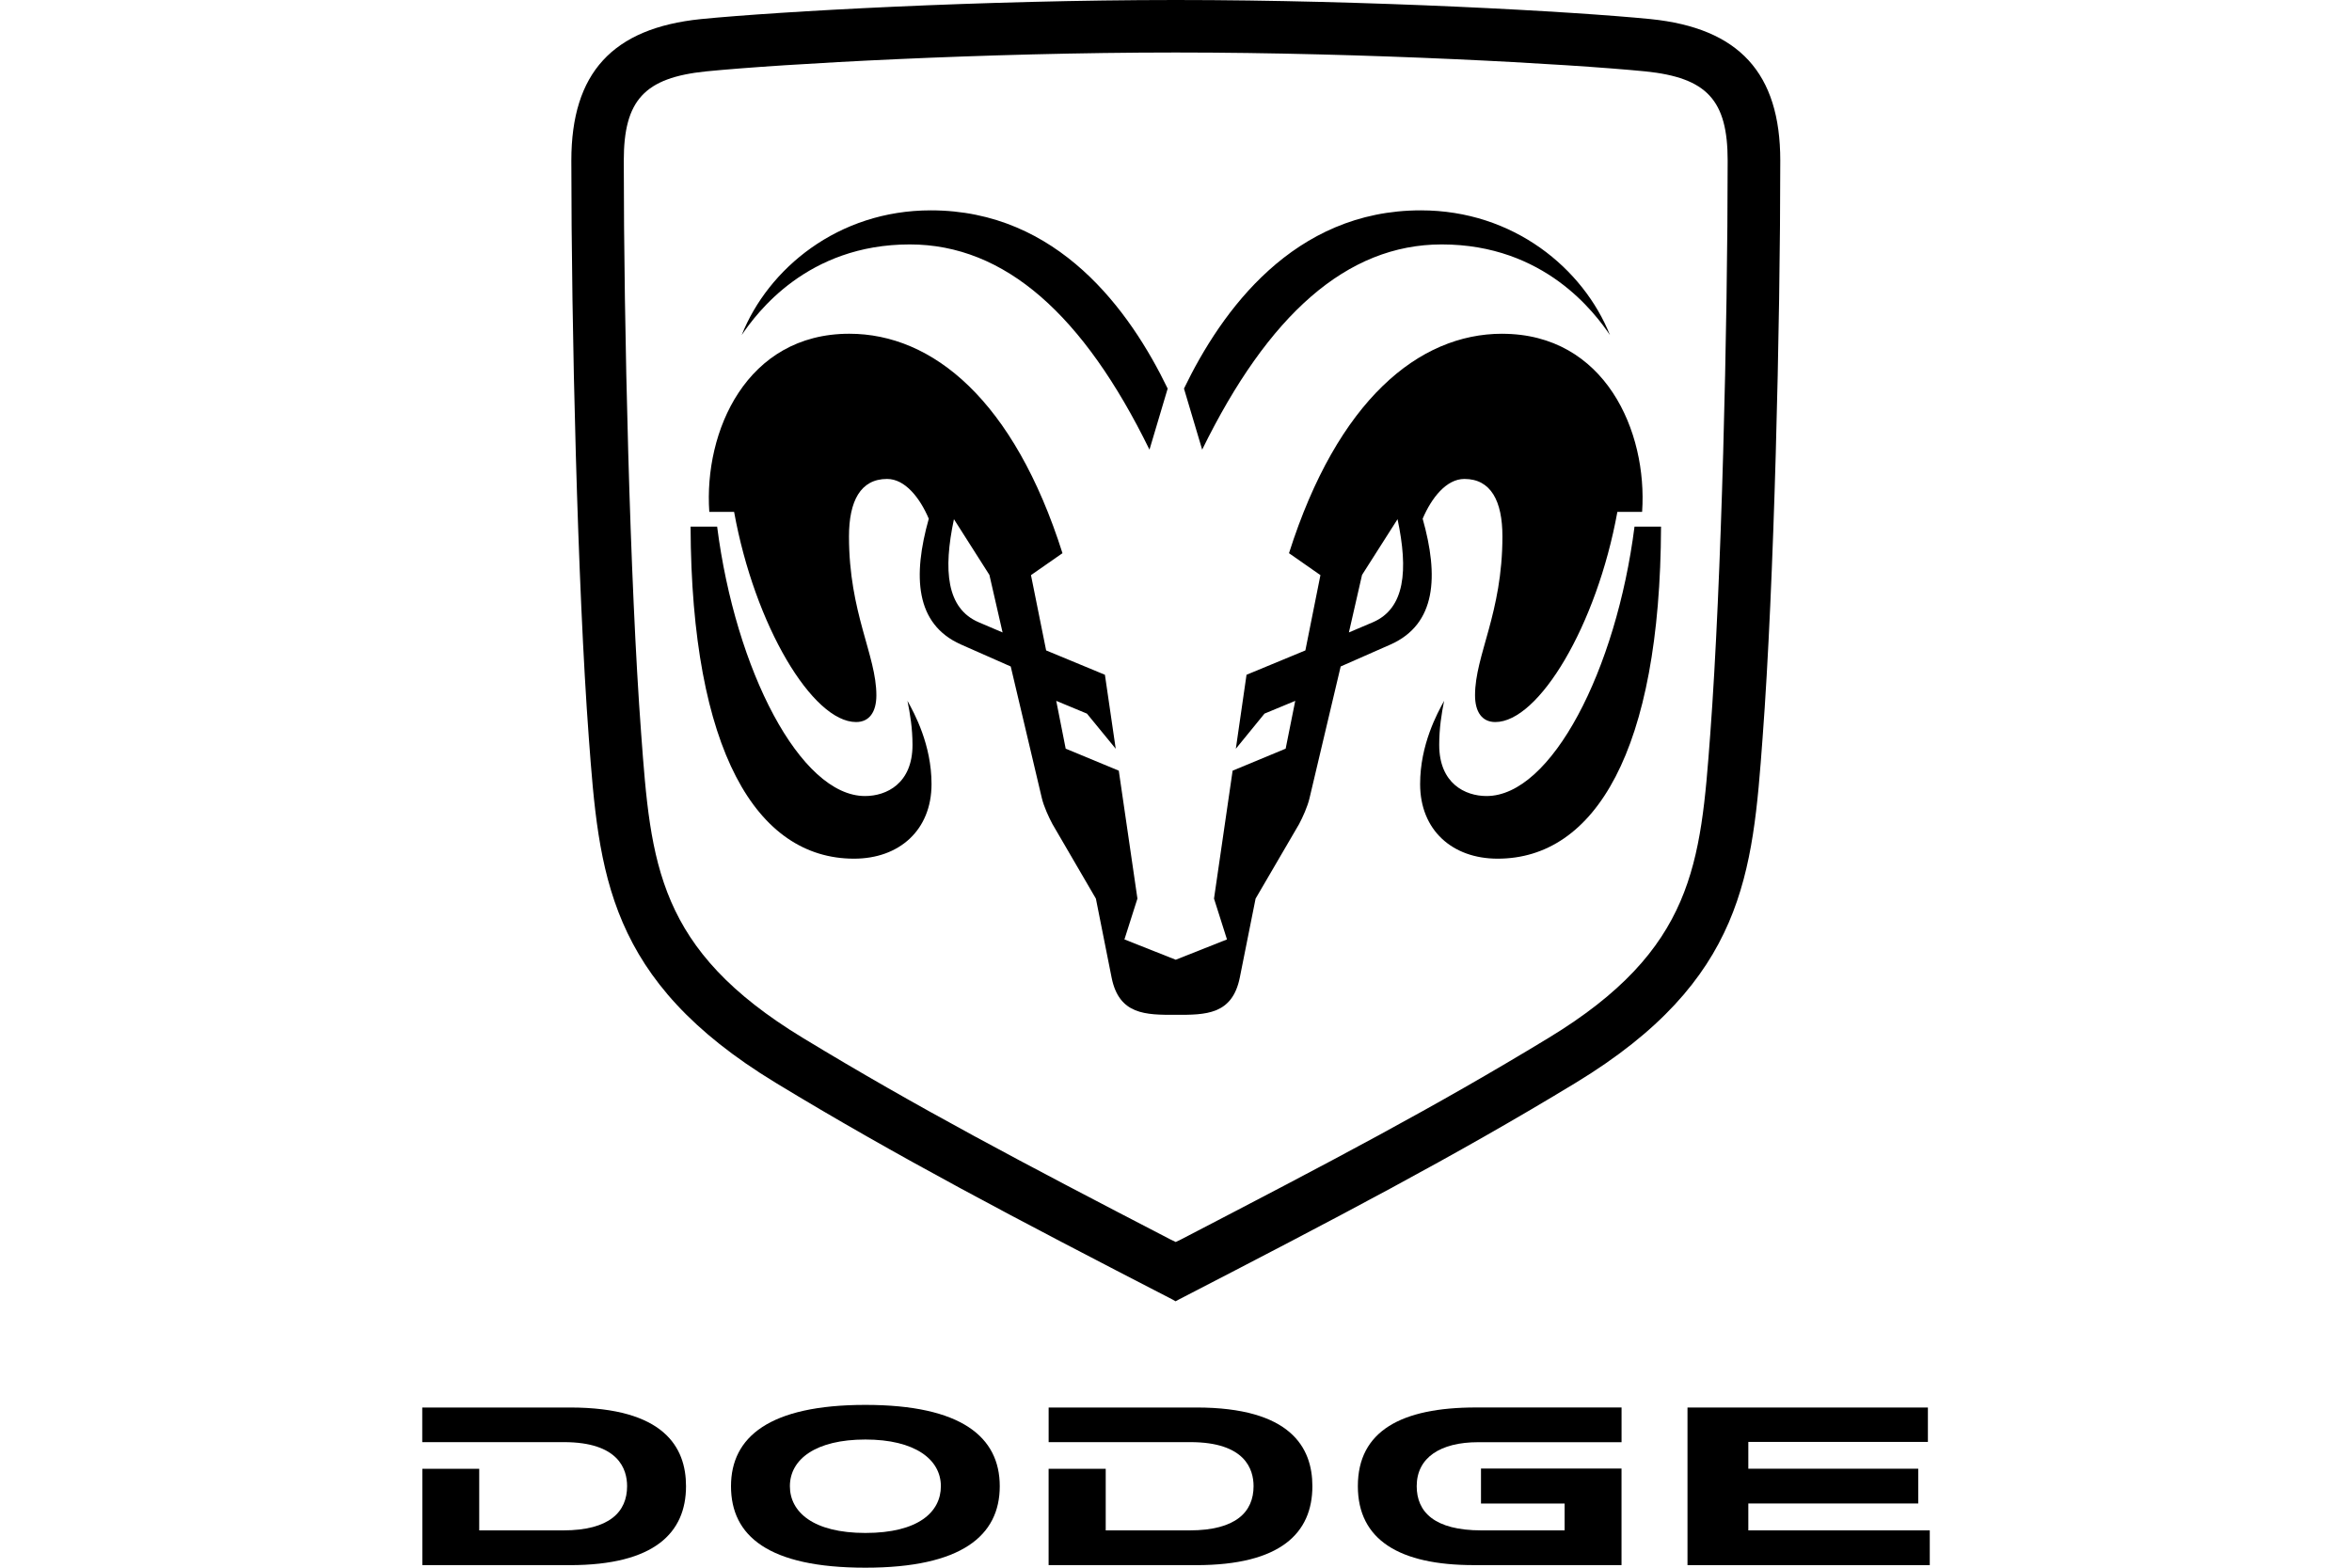
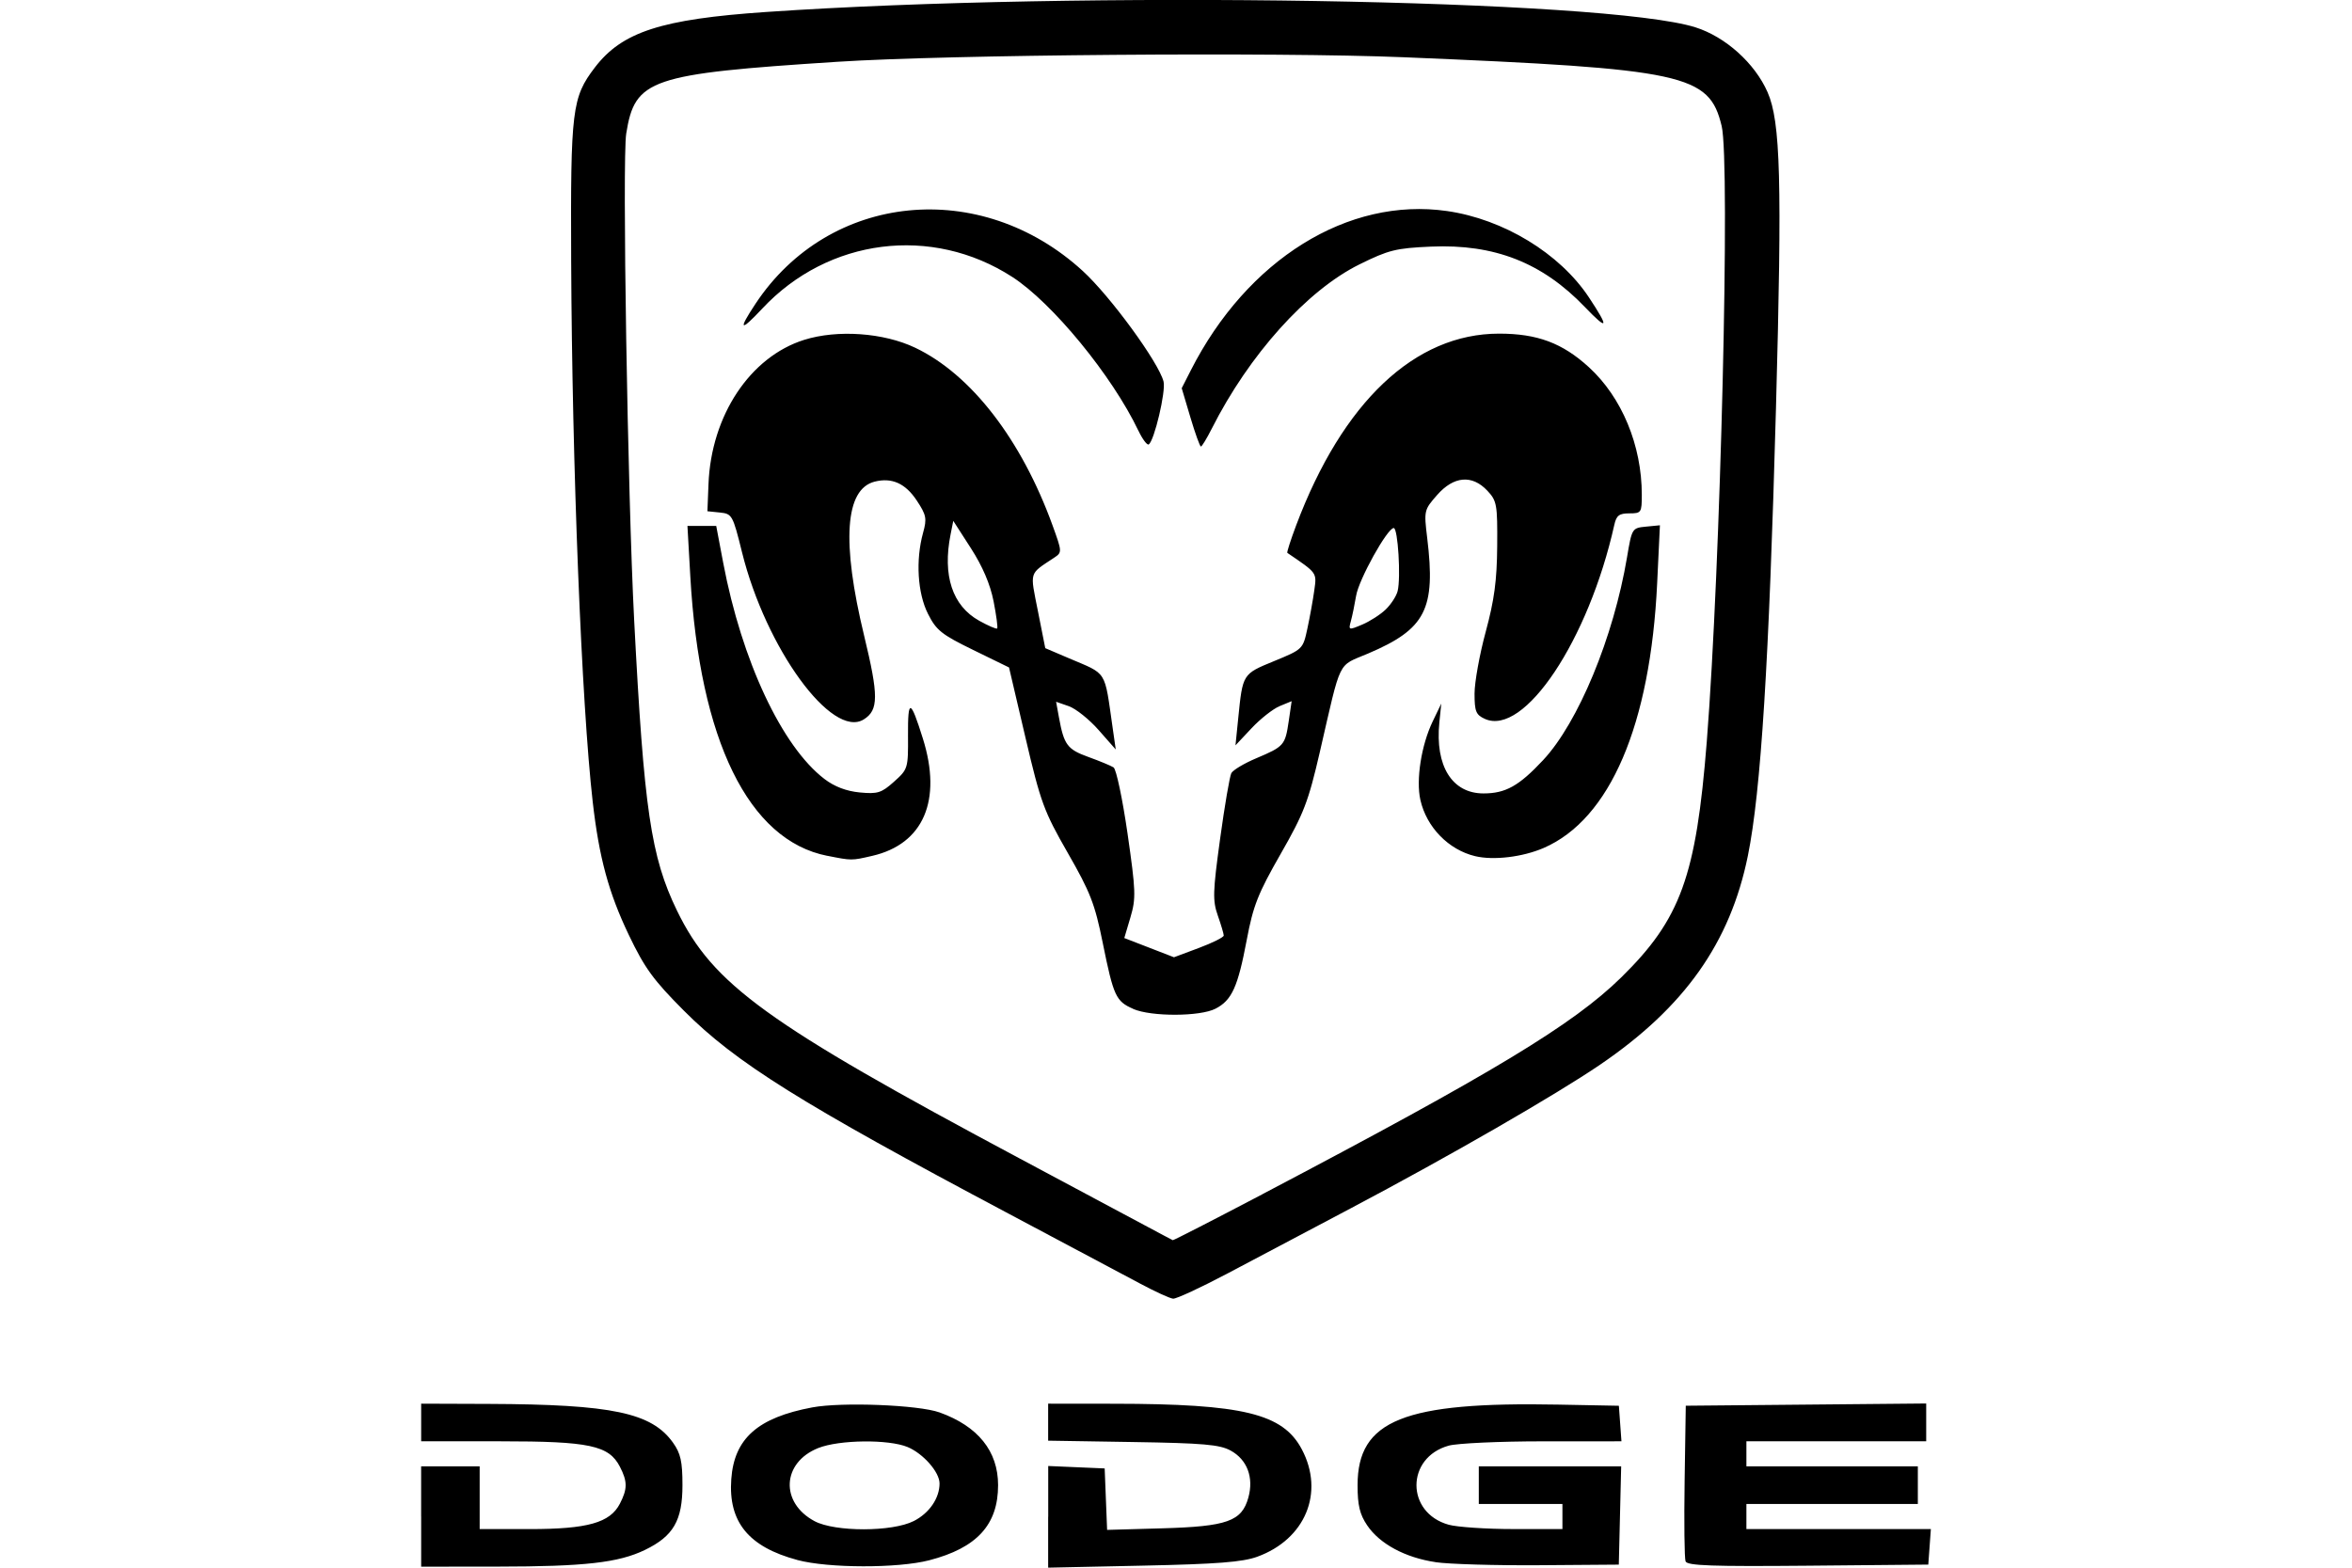
<svg xmlns="http://www.w3.org/2000/svg" id="svg2" height="45" width="67.5" version="1.1">
-   <g id="g11119">
+   <g id="g12851">
    <rect id="rect2990" opacity="0" height="45" width="67.5" y="0" x="3.5527e-15" />
-     <g id="g11040" fill-rule="evenodd" transform="translate(-15.749 -4.5)">
-       <path id="path12420" d="m63.12 5.048c-2.223-0.22-8.093-0.548-13.628-0.548-5.537 0-11.406 0.328-13.628 0.548-2.538 0.259-3.718 1.548-3.718 4.06 0 4.769 0.176 12.201 0.501 16.566 0.291 3.891 0.518 6.963 5.363 9.907 3.466 2.107 6.913 3.913 11.401 6.228l0.077 0.044 0.079-0.044c4.499-2.324 7.952-4.129 11.404-6.228 4.847-2.946 5.076-6.016 5.363-9.907 0.33-4.386 0.507-11.81 0.507-16.566 0-2.512-1.183-3.801-3.721-4.06zm1.712 20.519c-0.277 3.724-0.461 6.187-4.641 8.726-3.281 1.994-6.175 3.514-10.55 5.786l-0.15 0.072-0.149-0.072c-4.237-2.196-7.259-3.786-10.55-5.785-4.182-2.539-4.367-5.004-4.642-8.73-0.325-4.342-0.499-11.718-0.499-16.455 0-1.735 0.595-2.379 2.362-2.56 2.197-0.217 8.004-0.542 13.478-0.542 5.475 0 11.278 0.326 13.479 0.542 1.767 0.181 2.361 0.825 2.361 2.56 0 4.735-0.175 12.109-0.499 16.46z" />
-       <path id="path12422" d="m49.26 15.654-0.522 1.753c-1.891-3.864-4.147-5.891-6.879-5.891-2.952 0-4.397 1.976-4.824 2.601 0.759-1.904 2.761-3.579 5.427-3.579 3.654 0 5.718 2.885 6.798 5.116z" />
-       <path id="path12424" d="m35.568 19.616c0.023 6.436 1.895 9.532 4.691 9.532 1.295 0 2.224-0.816 2.224-2.142 0-1.131-0.491-2.029-0.691-2.389 0.076 0.371 0.145 0.791 0.145 1.266 0 1.11-0.749 1.467-1.362 1.467-1.859 0-3.719-3.616-4.245-7.734-0.235-0-0.768-0-0.762-0z" />
-       <path id="path12426" d="m56.525 10.538c2.667 0 4.665 1.675 5.428 3.579-0.427-0.624-1.872-2.601-4.828-2.601-2.726 0-4.983 2.028-6.875 5.891l-0.522-1.753c1.077-2.231 3.146-5.116 6.797-5.116z" />
-       <path id="path12428" d="m62.658 19.616c-0.524 4.118-2.385 7.734-4.247 7.734-0.611 0-1.358-0.358-1.358-1.467 0-0.474 0.066-0.895 0.141-1.266-0.198 0.36-0.689 1.258-0.689 2.389 0 1.326 0.927 2.142 2.224 2.142 2.793 0 4.669-3.096 4.69-9.532 0.008 0-0.524 0-0.76 0z" />
-       <path id="path12430" d="m58.86 14.08c-2.388 0-4.722 1.904-6.118 6.299l0.902 0.63-0.432 2.161-1.689 0.699-0.307 2.124 0.823-1.009 0.882-0.366-0.275 1.372-1.522 0.632-0.534 3.672 0.372 1.172-1.471 0.583-1.472-0.583 0.373-1.172-0.535-3.672-1.524-0.632-0.271-1.372 0.881 0.366 0.826 1.009-0.31-2.124-1.687-0.699-0.435-2.161 0.904-0.63c-1.395-4.394-3.728-6.299-6.118-6.299-2.953 0-4.177 2.803-4.018 5.113h0.712c0.591 3.266 2.252 6.033 3.501 6.033 0.382 0 0.582-0.291 0.582-0.769 0-1.151-0.786-2.357-0.786-4.559 0-1.014 0.331-1.65 1.093-1.65 0.519 0 0.944 0.546 1.197 1.142-0.462 1.645-0.392 3.023 0.921 3.609 0.649 0.288 1.431 0.632 1.431 0.632s0.834 3.531 0.894 3.784c0.055 0.231 0.198 0.546 0.304 0.741 0.152 0.265 1.246 2.139 1.246 2.139s0.372 1.869 0.451 2.266c0.214 1.069 0.977 1.072 1.84 1.069 0.86 0.003 1.623 0 1.839-1.069 0.079-0.397 0.453-2.266 0.453-2.266s1.091-1.874 1.248-2.139c0.104-0.195 0.246-0.51 0.299-0.741 0.06-0.253 0.895-3.784 0.895-3.784s0.783-0.344 1.434-0.632c1.312-0.586 1.383-1.964 0.919-3.609 0.253-0.596 0.679-1.142 1.198-1.142 0.762 0 1.091 0.636 1.091 1.65 0 2.202-0.786 3.408-0.786 4.559 0 0.478 0.2 0.769 0.582 0.769 1.246 0 2.91-2.767 3.503-6.033h0.71c0.159-2.308-1.063-5.112-4.017-5.112zm-15.02 8.283c-0.93-0.396-1.024-1.496-0.714-2.96l1.018 1.6 0.378 1.651s-0.368-0.158-0.682-0.291zm11.306 0c-0.317 0.133-0.685 0.291-0.685 0.291l0.377-1.651 1.019-1.6c0.311 1.464 0.217 2.564-0.711 2.96z" />
-       <path id="path12432" d="m47.482 46.662v1.767h2.407c1.333 0 1.836-0.533 1.836-1.269 0-0.484-0.24-1.264-1.816-1.264h-4.065v-0.994h4.241c2.698 0 3.328 1.141 3.328 2.258 0 1.34-0.905 2.267-3.334 2.267h-4.236v-2.765h1.637z" />
-       <path id="path12434" d="m29.502 46.662v1.767h2.409c1.332 0 1.835-0.533 1.835-1.269 0-0.484-0.239-1.264-1.816-1.264h-4.063v-0.994h4.24c2.701 0 3.33 1.141 3.33 2.258 0 1.34-0.909 2.267-3.335 2.267h-4.233v-2.765h1.635z" />
-       <path id="path12436" d="m58.252 46.657v1.001h2.4v0.771h-2.387c-1.356 0-1.858-0.533-1.858-1.269 0-0.821 0.682-1.262 1.764-1.262h4.115v-0.997h-4.178c-2.146 0-3.39 0.678-3.39 2.258 0 1.548 1.202 2.267 3.326 2.267h4.241v-2.771h-4.038z" />
-       <polygon id="polygon12438" points="359.95 479.76 385.8 479.76 385.8 476.05 366.44 476.05 366.44 473.18 384.57 473.18 384.57 469.47 366.44 469.47 366.44 466.61 366.44 466.61 385.6 466.61 385.6 462.94 359.95 462.94" transform="matrix(.26898 0 0 .26898 -32.641 -79.619)" />
-       <path id="path12440" d="m40.585 49.5c-2.792 0-3.857-0.916-3.857-2.339 0-1.412 1.1-2.334 3.857-2.334 2.756 0 3.856 0.922 3.856 2.334 0 1.423-1.1 2.339-3.856 2.339zm2.166-2.339c0-0.773-0.75-1.34-2.166-1.34-1.427 0-2.167 0.567-2.167 1.34 0 0.738 0.666 1.342 2.167 1.342 1.523 0 2.166-0.604 2.166-1.342z" />
-     </g>
+     <path id="path12849" d="m12.086 43.532v-1.44h0.84 0.84v0.9 0.9h1.437c1.66 0 2.304-0.181 2.587-0.729 0.22-0.426 0.22-0.636 0-1.062-0.316-0.611-0.868-0.729-3.426-0.729h-2.277v-0.54-0.54l1.95 0.007c3.533 0.014 4.665 0.252 5.278 1.113 0.219 0.307 0.271 0.54 0.271 1.22 0 1.014-0.26 1.463-1.076 1.858-0.758 0.367-1.728 0.477-4.233 0.479l-2.19 0.002v-1.44zm10.798 1.247c-1.4-0.375-1.986-1.091-1.897-2.321 0.084-1.167 0.76-1.766 2.325-2.059 0.846-0.159 3.051-0.072 3.652 0.144 1.104 0.397 1.68 1.112 1.68 2.088 0 1.138-0.609 1.802-1.975 2.156-0.903 0.234-2.898 0.23-3.784-0.007zm3.341-1.118c0.446-0.228 0.739-0.655 0.739-1.079 0-0.325-0.467-0.857-0.916-1.045-0.544-0.227-1.964-0.211-2.566 0.029-1.043 0.417-1.1 1.568-0.104 2.099 0.586 0.312 2.231 0.31 2.846-0.004zm3.858-0.121v-1.459l0.81 0.035 0.81 0.035 0.035 0.882 0.035 0.882 1.584-0.045c1.863-0.053 2.282-0.202 2.47-0.884 0.159-0.576-0.034-1.088-0.509-1.348-0.314-0.172-0.786-0.213-2.807-0.245l-2.43-0.039v-0.531-0.531l1.89 0.002c3.707 0.004 4.847 0.281 5.391 1.31 0.655 1.24 0.1 2.579-1.278 3.081-0.423 0.154-1.149 0.211-3.273 0.256l-2.73 0.058v-1.459zm11.117 1.301c-0.871-0.129-1.605-0.524-1.964-1.057-0.213-0.316-0.275-0.575-0.275-1.152 0-1.866 1.327-2.399 5.764-2.313l1.735 0.033 0.037 0.51 0.037 0.51-2.257 0.001c-1.241 0-2.457 0.056-2.701 0.124-1.233 0.343-1.233 1.927 0 2.27 0.244 0.068 1.079 0.124 1.854 0.124l1.41 0.001v-0.36-0.36h-1.2-1.2v-0.54-0.54h2.043 2.043l-0.034 1.41-0.034 1.41-2.28 0.017c-1.254 0.009-2.595-0.03-2.981-0.087zm7.174-0.022c-0.033-0.086-0.045-1.126-0.027-2.312l0.033-2.156 3.45-0.032 3.45-0.032v0.542 0.542h-2.58-2.58v0.36 0.36h2.46 2.46v0.54 0.54h-2.46-2.46v0.36 0.36h2.647 2.647l-0.037 0.51-0.037 0.51-3.453 0.032c-2.744 0.025-3.465-0-3.512-0.124zm-15.652-7.973c-0.429-0.23-2.13-1.134-3.779-2.01-5.966-3.167-7.826-4.33-9.317-5.826-0.874-0.877-1.124-1.22-1.578-2.169-0.582-1.217-0.855-2.224-1.038-3.827-0.32-2.808-0.592-9.625-0.618-15.538-0.019-4.327 0.024-4.679 0.678-5.537 0.781-1.024 1.904-1.389 4.914-1.595 9.029-0.618 24.106-0.369 26.672 0.44 0.862 0.272 1.704 1.028 2.07 1.859 0.375 0.85 0.42 2.54 0.243 9.057-0.199 7.303-0.432 11.018-0.807 12.866-0.507 2.492-1.815 4.343-4.239 5.994-1.28 0.872-4.32 2.624-7.142 4.116-1.188 0.628-2.787 1.473-3.554 1.879-0.767 0.405-1.469 0.731-1.56 0.723-0.091-0.008-0.516-0.202-0.945-0.432zm3.515-2.571c6.623-3.482 8.913-4.866 10.293-6.221 1.703-1.673 2.147-2.897 2.453-6.768 0.396-5.014 0.677-16.626 0.427-17.668-0.357-1.49-1.05-1.64-9.128-1.975-3.639-0.151-13.084-0.075-16.258 0.131-5.378 0.348-5.802 0.493-6.052 2.061-0.117 0.73 0.04 10.337 0.228 13.971 0.281 5.434 0.48 6.787 1.227 8.329 1.03 2.126 2.561 3.234 9.848 7.125 1.533 0.819 3.139 1.677 3.568 1.907 0.429 0.23 0.796 0.425 0.815 0.432 0.019 0.008 1.18-0.588 2.58-1.323zm-3.715-5.316c-0.497-0.216-0.565-0.364-0.874-1.892-0.226-1.121-0.356-1.455-1.003-2.583-0.687-1.198-0.778-1.447-1.215-3.31l-0.472-2.015-1.028-0.502c-0.908-0.443-1.06-0.564-1.298-1.037-0.3-0.594-0.357-1.545-0.141-2.325 0.114-0.412 0.095-0.51-0.181-0.928-0.326-0.492-0.713-0.666-1.207-0.542-0.853 0.214-0.956 1.727-0.302 4.428 0.417 1.723 0.415 2.13-0.011 2.397-0.911 0.571-2.81-2.036-3.495-4.798-0.264-1.067-0.285-1.104-0.633-1.14l-0.36-0.037 0.031-0.78c0.077-1.968 1.194-3.651 2.744-4.139 0.955-0.3 2.281-0.207 3.187 0.225 1.604 0.764 3.05 2.635 3.944 5.103 0.275 0.758 0.275 0.772 0.045 0.925-0.731 0.486-0.696 0.37-0.465 1.537l0.21 1.059 0.67 0.286c1.129 0.482 1.02 0.308 1.267 2.023l0.086 0.6-0.491-0.558c-0.27-0.307-0.656-0.615-0.856-0.685l-0.365-0.127 0.081 0.445c0.145 0.793 0.239 0.92 0.844 1.139 0.321 0.116 0.647 0.251 0.724 0.3 0.077 0.049 0.257 0.902 0.401 1.897 0.238 1.654 0.245 1.859 0.084 2.405l-0.177 0.596 0.713 0.276 0.713 0.276 0.714-0.267c0.392-0.147 0.714-0.307 0.714-0.357s-0.077-0.308-0.17-0.573c-0.151-0.429-0.144-0.676 0.066-2.205 0.13-0.947 0.275-1.794 0.322-1.883 0.047-0.089 0.369-0.281 0.715-0.427 0.799-0.338 0.83-0.374 0.932-1.065l0.084-0.574-0.344 0.142c-0.189 0.078-0.552 0.363-0.806 0.634l-0.462 0.492 0.079-0.78c0.129-1.277 0.122-1.266 1.031-1.639 0.824-0.339 0.826-0.341 0.955-0.94 0.071-0.33 0.16-0.821 0.197-1.092 0.071-0.513 0.089-0.487-0.774-1.074-0.019-0.013 0.095-0.368 0.253-0.789 1.334-3.545 3.408-5.504 5.824-5.504 1.098 0 1.817 0.269 2.576 0.962 0.948 0.867 1.52 2.245 1.52 3.663 0 0.513-0.014 0.534-0.358 0.534-0.292 0-0.371 0.06-0.431 0.33-0.739 3.312-2.588 6.082-3.716 5.569-0.255-0.116-0.295-0.214-0.295-0.726 0-0.325 0.144-1.123 0.32-1.772 0.247-0.912 0.322-1.471 0.33-2.46 0.009-1.195-0.009-1.3-0.281-1.59-0.438-0.468-0.965-0.423-1.444 0.123-0.374 0.426-0.379 0.447-0.284 1.23 0.249 2.049-0.041 2.615-1.698 3.32-0.889 0.378-0.757 0.109-1.381 2.816-0.332 1.438-0.458 1.768-1.129 2.94-0.648 1.133-0.786 1.481-0.97 2.46-0.256 1.357-0.427 1.735-0.897 1.978-0.443 0.229-1.844 0.233-2.364 0.007zm-4.007-11.698c-0.096-0.489-0.316-1.004-0.651-1.524l-0.506-0.786-0.077 0.387c-0.236 1.182 0.051 2.051 0.819 2.479 0.262 0.146 0.495 0.246 0.518 0.223 0.023-0.023-0.024-0.374-0.103-0.78zm11.253 0.234c0.152-0.146 0.306-0.383 0.342-0.526 0.097-0.384 0.009-1.812-0.111-1.812-0.183 0-1.002 1.474-1.08 1.945-0.042 0.25-0.109 0.576-0.15 0.725-0.072 0.263-0.064 0.266 0.324 0.102 0.219-0.092 0.523-0.287 0.675-0.434zm-16.027 7.071c-2.257-0.444-3.664-3.316-3.93-8.024l-0.082-1.445h0.413 0.413l0.2 1.057c0.532 2.813 1.685 5.275 2.908 6.208 0.287 0.219 0.627 0.348 1.01 0.385 0.514 0.049 0.623 0.015 0.985-0.309 0.4-0.358 0.407-0.381 0.401-1.331-0.006-1.064 0.069-1.048 0.426 0.091 0.558 1.777 0.018 3.03-1.452 3.369-0.598 0.138-0.582 0.138-1.291-0.002zm18.595 0.01c-0.765-0.183-1.397-0.832-1.573-1.616-0.129-0.573 0.027-1.571 0.352-2.248l0.248-0.516-0.055 0.541c-0.126 1.249 0.364 2.038 1.266 2.038 0.635 0 1.018-0.214 1.711-0.955 1.01-1.08 2.023-3.528 2.409-5.824 0.14-0.832 0.145-0.84 0.543-0.879l0.401-0.039-0.079 1.659c-0.194 4.076-1.352 6.778-3.258 7.604-0.604 0.261-1.439 0.361-1.965 0.235zm-9.666-12.214c-0.75-1.575-2.47-3.671-3.621-4.414-2.308-1.49-5.281-1.113-7.173 0.91-0.637 0.681-0.705 0.632-0.192-0.141 2.116-3.194 6.456-3.627 9.392-0.937 0.792 0.726 2.179 2.625 2.317 3.173 0.07 0.279-0.267 1.705-0.426 1.804-0.046 0.028-0.179-0.149-0.295-0.393zm1.493-0.382-0.249-0.837 0.261-0.513c1.618-3.182 4.513-4.982 7.355-4.572 1.621 0.234 3.231 1.213 4.069 2.476 0.591 0.891 0.555 0.978-0.116 0.278-1.22-1.273-2.595-1.813-4.416-1.733-1.004 0.044-1.214 0.096-2.05 0.509-1.508 0.745-3.169 2.593-4.242 4.719-0.142 0.28-0.281 0.51-0.31 0.51-0.029 0-0.165-0.376-0.302-0.837z" />
  </g>
</svg>
